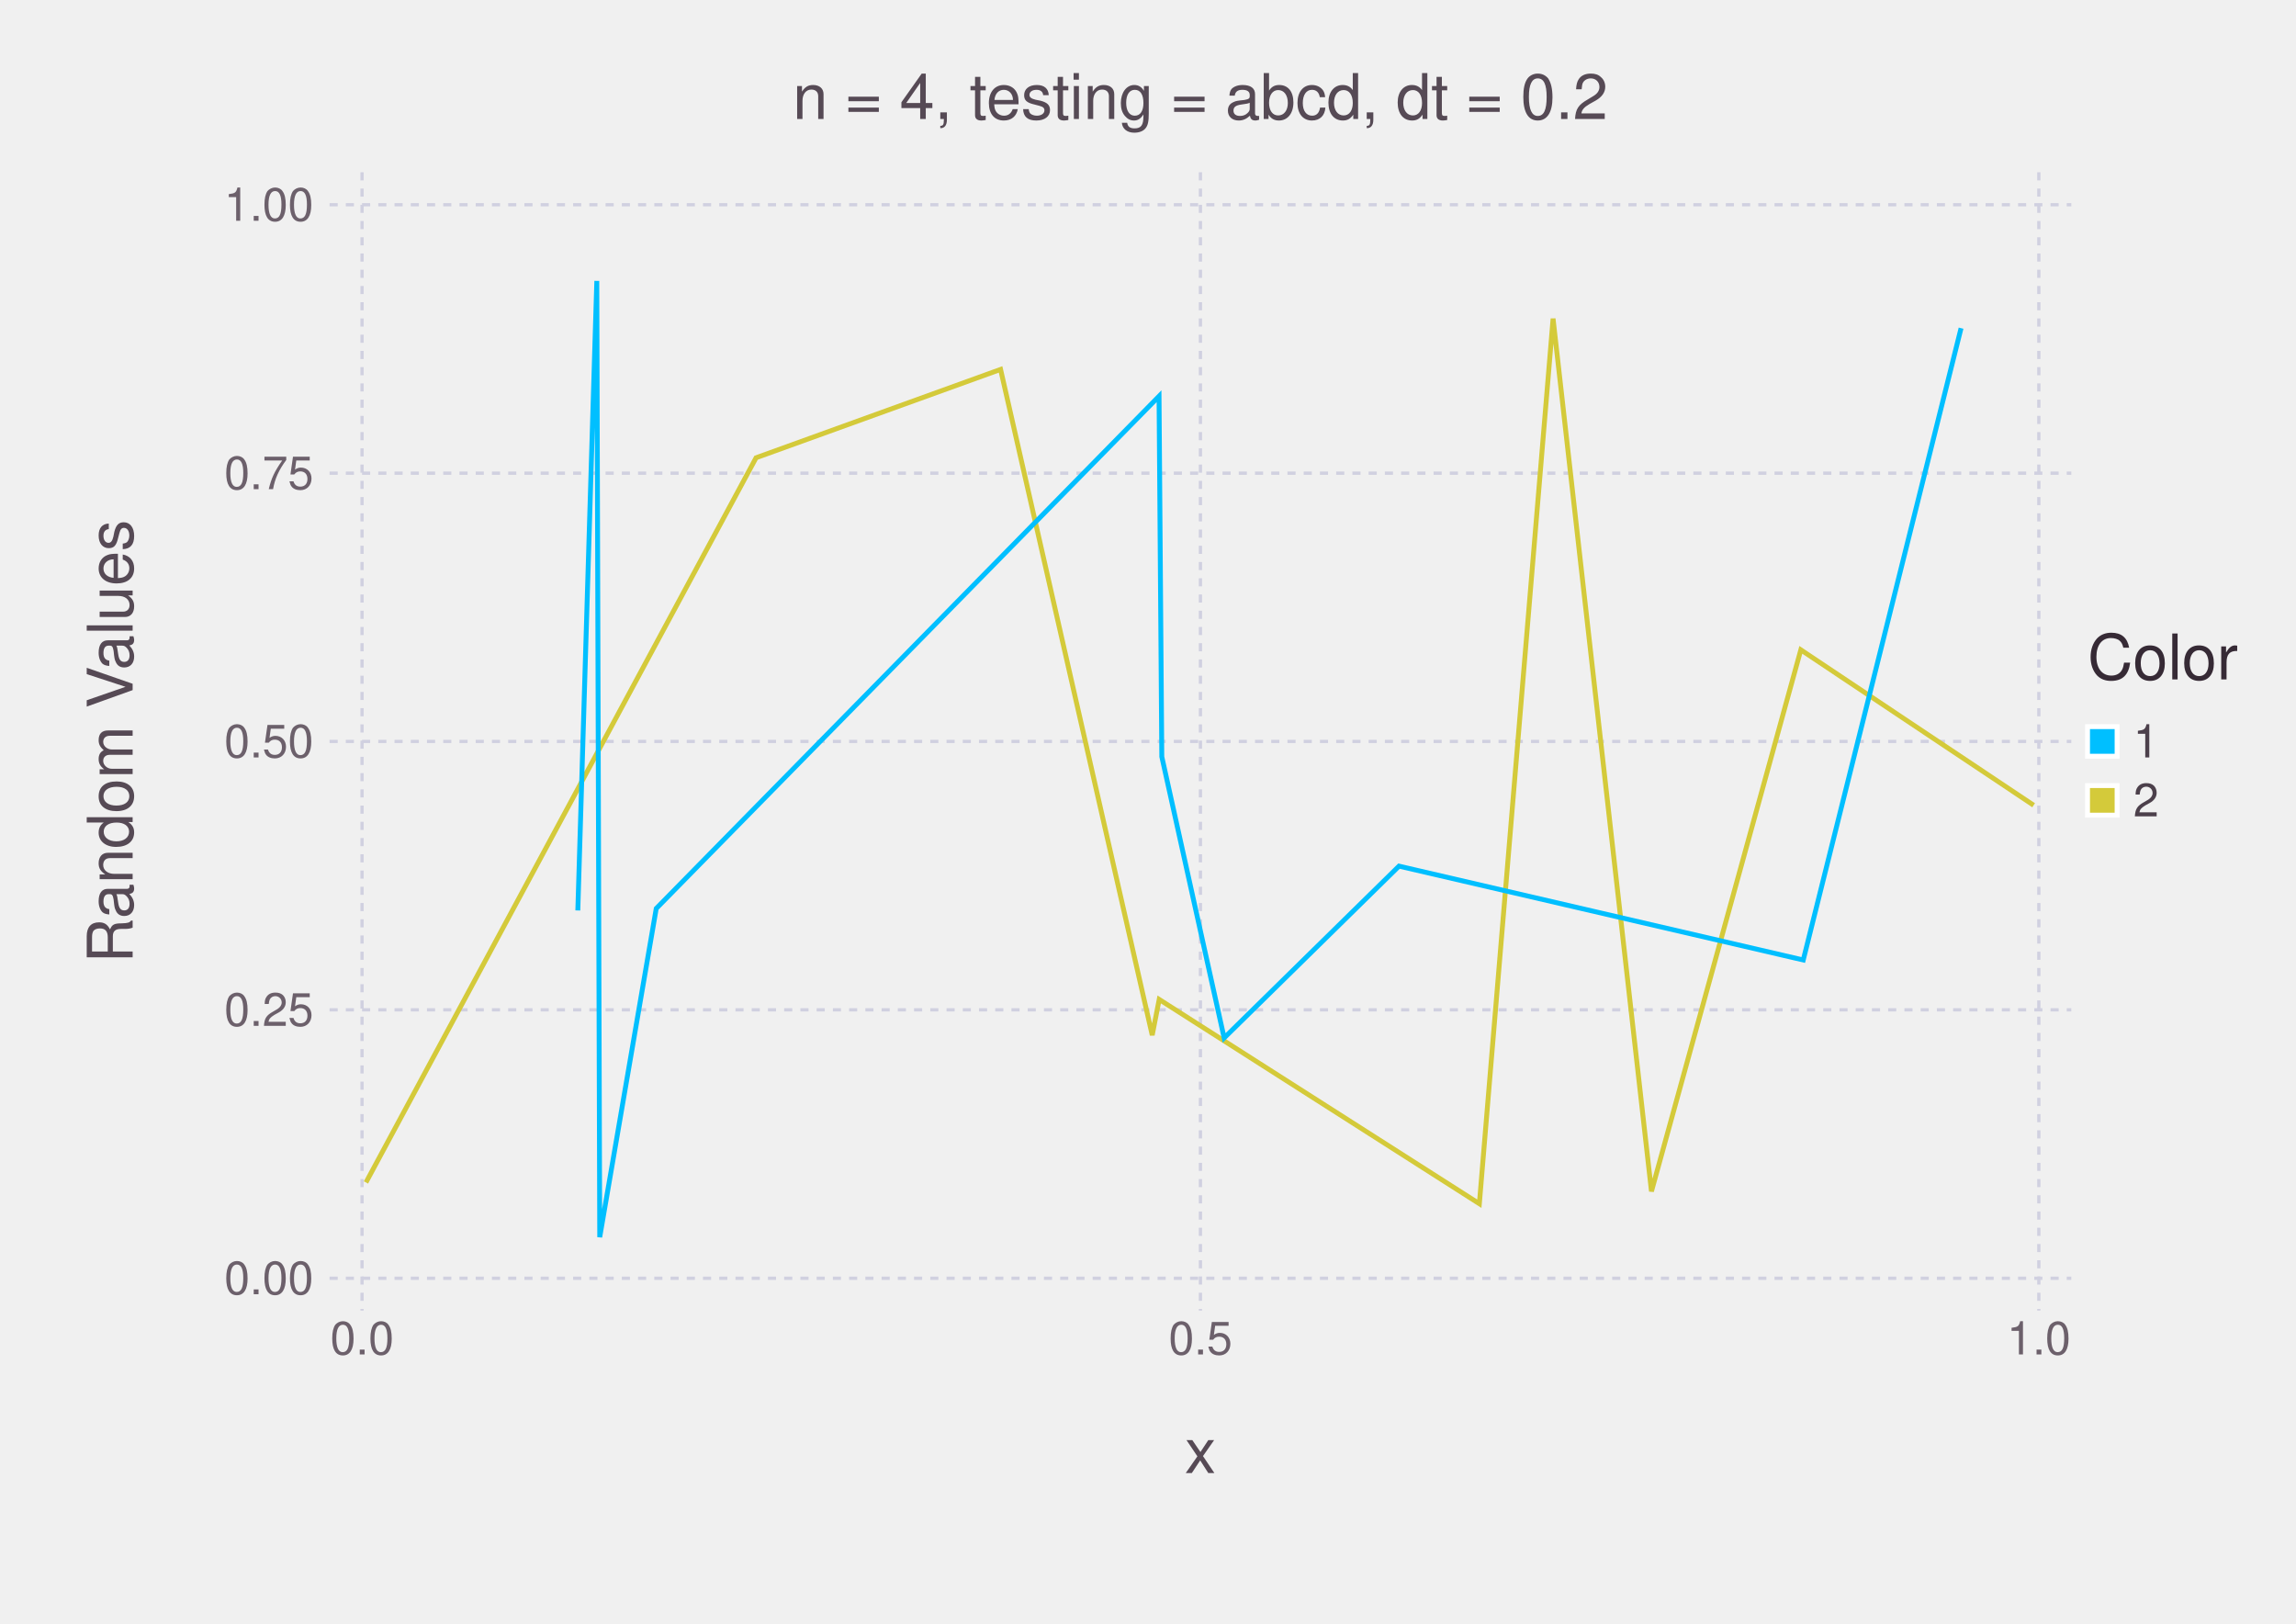
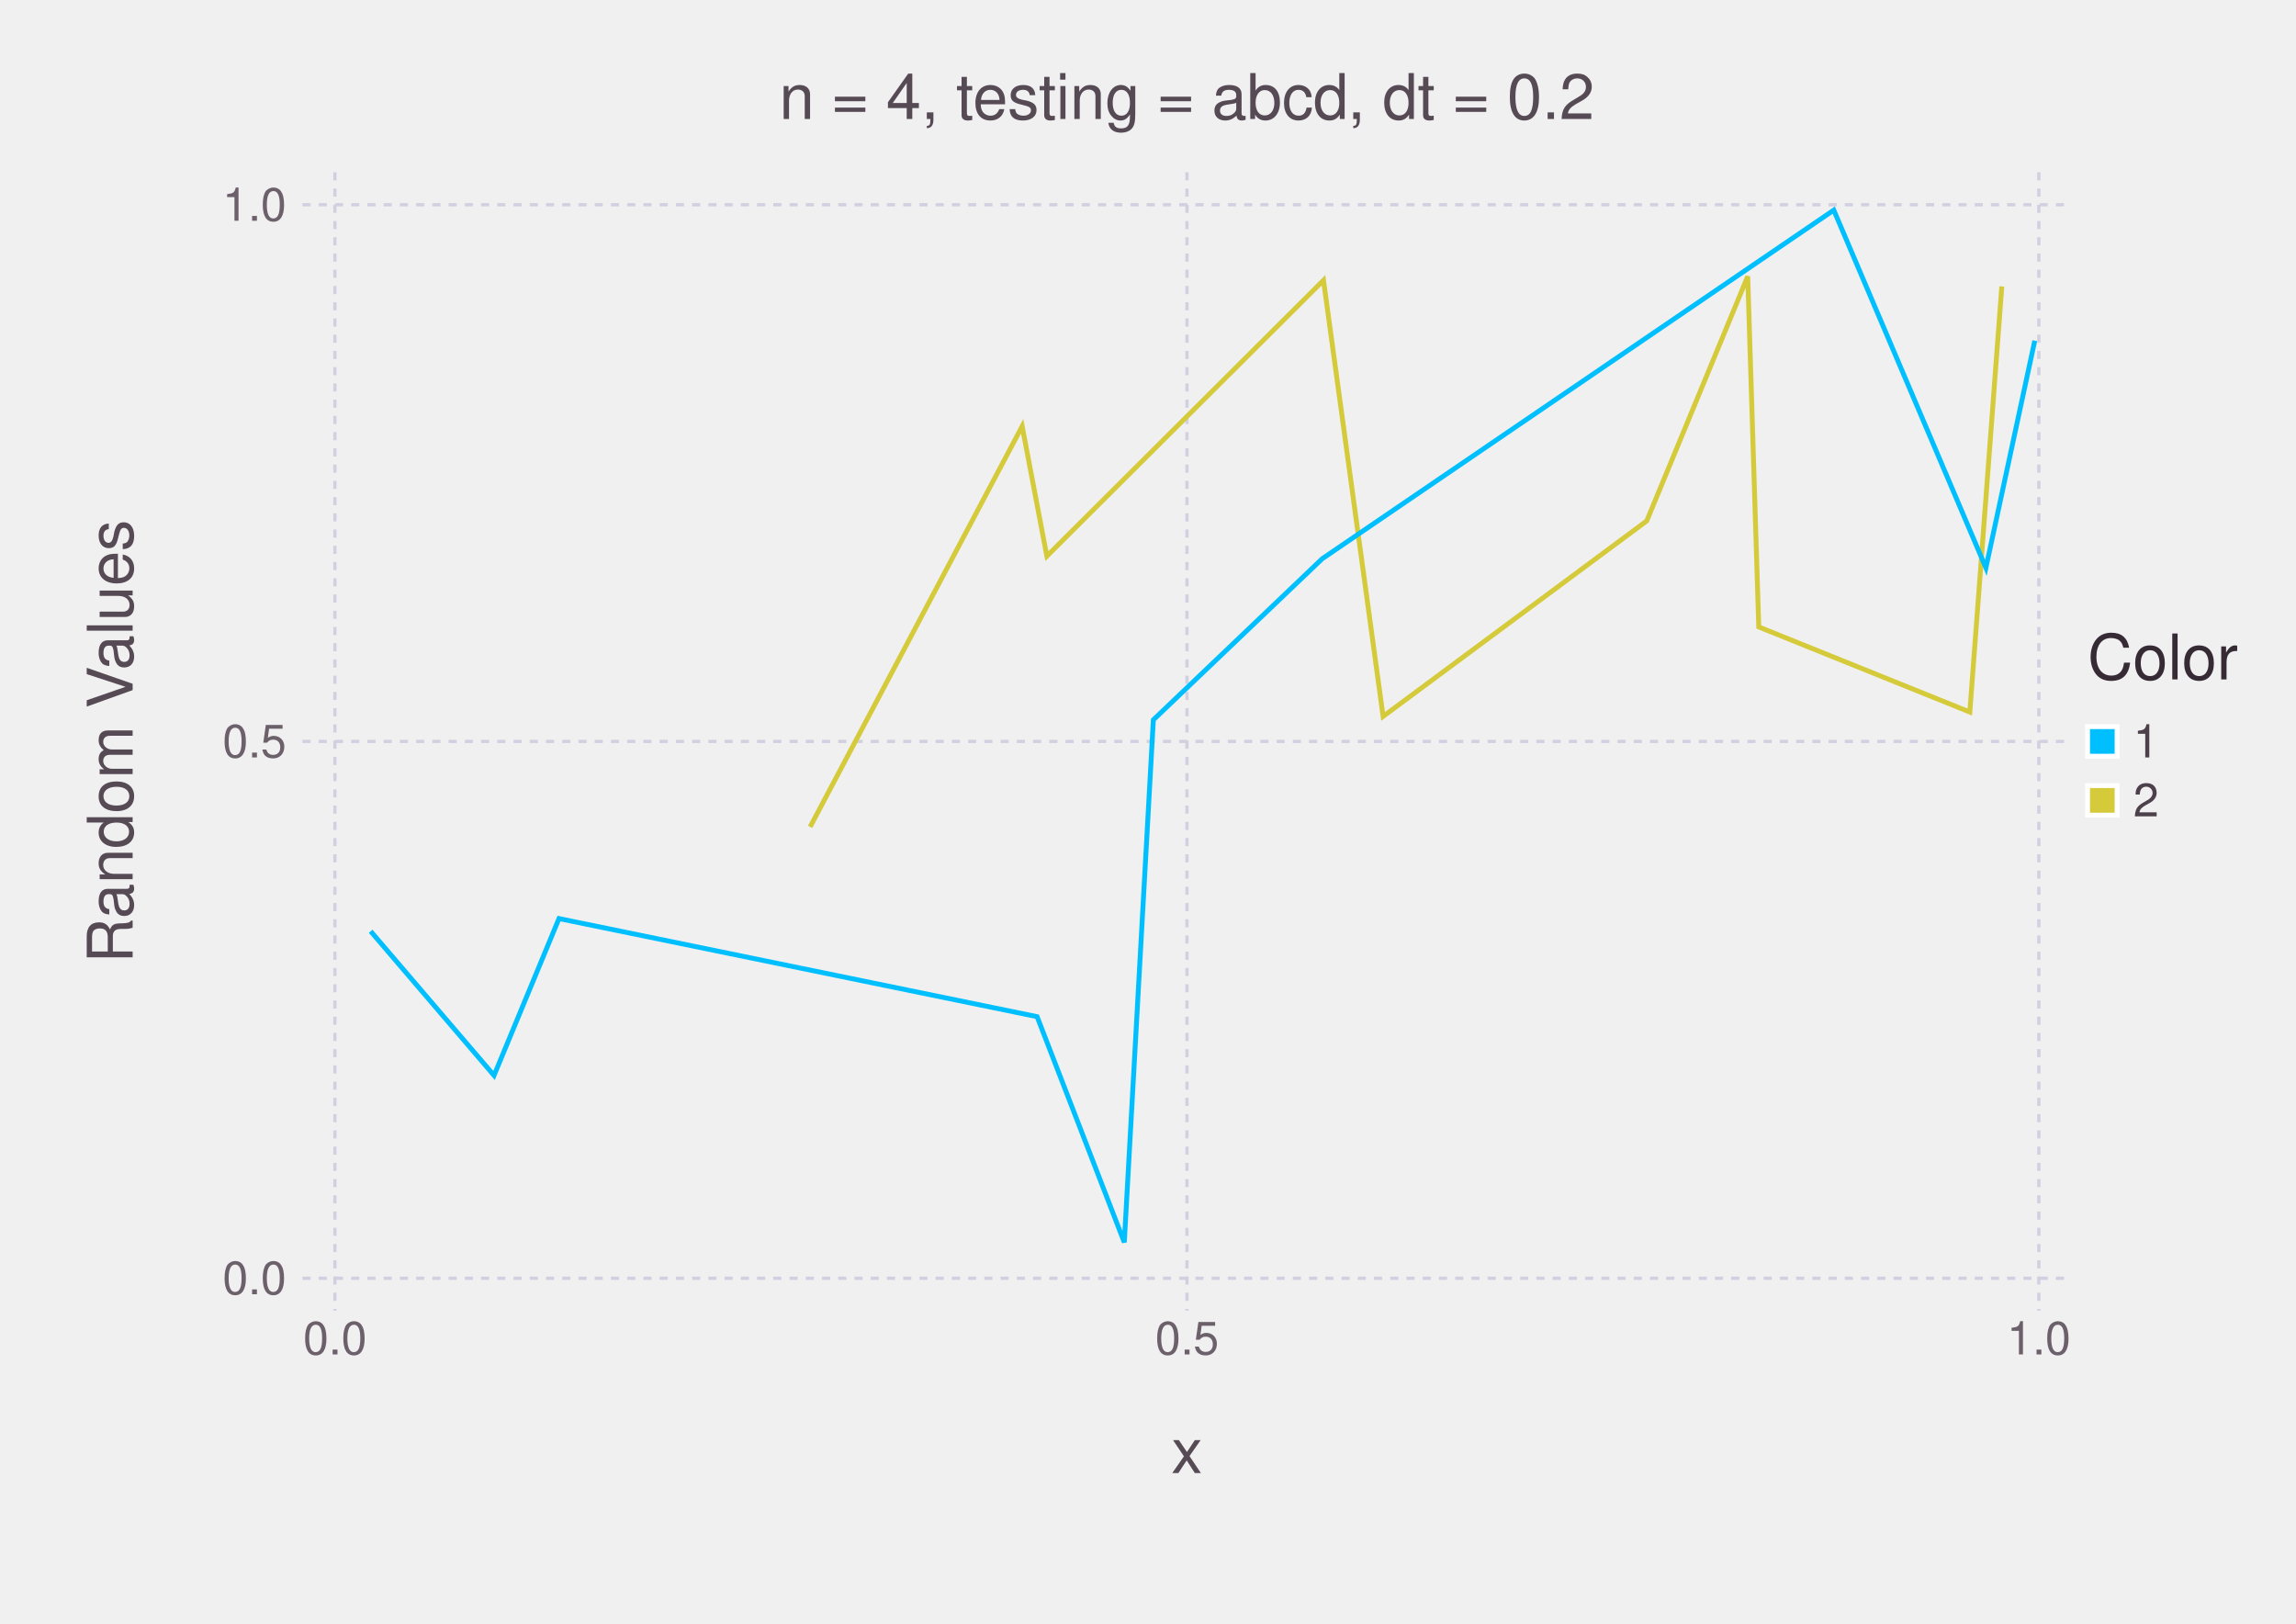
<svg xmlns="http://www.w3.org/2000/svg" version="1.2" width="141.42mm" height="100mm" viewBox="0 0 141.42 100" stroke="none" fill="#000000" stroke-width="0.3" font-size="3.88">
  <defs>
    <marker id="arrow" markerWidth="15" markerHeight="7" refX="5" refY="3.5" orient="auto" markerUnits="strokeWidth">
      <path d="M0,0 L15,3.5 L0,7 z" stroke="context-stroke" fill="context-stroke" />
    </marker>
  </defs>
  <g class="plotroot xscalable yscalable" id="img-3f17efdc-1">
    <g font-size="3.88" font-family="'PT Sans','Helvetica Neue','Helvetica',sans-serif" fill="#564A55" stroke="#000000" stroke-opacity="0.000" id="img-3f17efdc-2">
-       <g transform="translate(73.94,88.39)">
+       <g transform="translate(73.11,88.39)">
        <g class="primitive">
          <text text-anchor="middle" dy="0.6em">x</text>
        </g>
      </g>
    </g>
    <g class="guide xlabels" font-size="2.82" font-family="'PT Sans Caption','Helvetica Neue','Helvetica',sans-serif" fill="#6C606B" id="img-3f17efdc-3">
-       <g transform="translate(22.3,81.72)">
+       <g transform="translate(20.63,81.72)">
        <g class="primitive">
          <text text-anchor="middle" dy="0.6em">0.0</text>
        </g>
      </g>
-       <g transform="translate(73.94,81.72)">
+       <g transform="translate(73.11,81.72)">
        <g class="primitive">
          <text text-anchor="middle" dy="0.6em">0.5</text>
        </g>
      </g>
      <g transform="translate(125.58,81.72)">
        <g class="primitive">
          <text text-anchor="middle" dy="0.6em">1.0</text>
        </g>
      </g>
    </g>
    <g class="guide colorkey" id="img-3f17efdc-4">
      <g fill="#4C404B" font-size="2.82" font-family="'PT Sans','Helvetica Neue','Helvetica',sans-serif" id="img-3f17efdc-5">
        <g transform="translate(131.4,45.66)" id="img-3f17efdc-6" class="color_1">
          <g class="primitive">
            <text dy="0.35em">1</text>
          </g>
        </g>
        <g transform="translate(131.4,49.29)" id="img-3f17efdc-7" class="color_2">
          <g class="primitive">
            <text dy="0.35em">2</text>
          </g>
        </g>
      </g>
      <g fill-opacity="1" id="img-3f17efdc-8">
        <g transform="translate(129.49,45.66)" id="img-3f17efdc-9" stroke="#FFFFFF" class="color_1" fill="#00BFFF">
          <path d="M-0.91,-0.91 L0.91,-0.91 0.91,0.91 -0.91,0.91  z" class="primitive" />
        </g>
        <g transform="translate(129.49,49.29)" id="img-3f17efdc-10" stroke="#FFFFFF" class="color_2" fill="#D4CA3A">
          <path d="M-0.91,-0.91 L0.91,-0.91 0.91,0.91 -0.91,0.91  z" class="primitive" />
        </g>
      </g>
      <g fill="#362A35" font-size="3.88" font-family="'PT Sans','Helvetica Neue','Helvetica',sans-serif" stroke="#000000" stroke-opacity="0.000" id="img-3f17efdc-11">
        <g transform="translate(128.58,41.84)" id="img-3f17efdc-12">
          <g class="primitive">
            <text dy="-0em">Color</text>
          </g>
        </g>
      </g>
    </g>
    <g clip-path="url(#img-3f17efdc-13)">
      <g id="img-3f17efdc-14">
        <g pointer-events="visible" stroke-width="0.3" fill="#000000" fill-opacity="0.000" stroke="#000000" stroke-opacity="0.000" class="guide background" id="img-3f17efdc-15">
-           <g transform="translate(73.94,45.66)" id="img-3f17efdc-16">
-             <path d="M-53.64,-35.05 L53.64,-35.05 53.64,35.05 -53.64,35.05  z" class="primitive" />
+           <g transform="translate(73.11,45.66)" id="img-3f17efdc-16">
+             <path d="M-54.48,-35.05 L54.48,-35.05 54.48,35.05 -54.48,35.05  z" class="primitive" />
          </g>
        </g>
        <g class="guide ygridlines xfixed" stroke-dasharray="0.5,0.5" stroke-width="0.2" stroke="#D0D0E0" id="img-3f17efdc-17">
-           <g transform="translate(73.94,78.72)" id="img-3f17efdc-18">
-             <path fill="none" d="M-53.64,0 L53.64,0 " class="primitive" />
+           <g transform="translate(73.11,78.72)" id="img-3f17efdc-18">
+             <path fill="none" d="M-54.48,0 L54.48,0 " class="primitive" />
          </g>
-           <g transform="translate(73.94,62.19)" id="img-3f17efdc-19">
-             <path fill="none" d="M-53.64,0 L53.64,0 " class="primitive" />
+           <g transform="translate(73.11,45.66)" id="img-3f17efdc-19">
+             <path fill="none" d="M-54.48,0 L54.48,0 " class="primitive" />
          </g>
-           <g transform="translate(73.94,45.66)" id="img-3f17efdc-20">
-             <path fill="none" d="M-53.64,0 L53.64,0 " class="primitive" />
-           </g>
-           <g transform="translate(73.94,29.14)" id="img-3f17efdc-21">
-             <path fill="none" d="M-53.64,0 L53.64,0 " class="primitive" />
-           </g>
-           <g transform="translate(73.94,12.61)" id="img-3f17efdc-22">
-             <path fill="none" d="M-53.64,0 L53.64,0 " class="primitive" />
+           <g transform="translate(73.11,12.61)" id="img-3f17efdc-20">
+             <path fill="none" d="M-54.48,0 L54.48,0 " class="primitive" />
          </g>
        </g>
-         <g class="guide xgridlines yfixed" stroke-dasharray="0.5,0.5" stroke-width="0.2" stroke="#D0D0E0" id="img-3f17efdc-23">
-           <g transform="translate(22.3,45.66)" id="img-3f17efdc-24">
+         <g class="guide xgridlines yfixed" stroke-dasharray="0.5,0.5" stroke-width="0.2" stroke="#D0D0E0" id="img-3f17efdc-21">
+           <g transform="translate(20.63,45.66)" id="img-3f17efdc-22">
            <path fill="none" d="M0,-35.05 L0,35.05 " class="primitive" />
          </g>
-           <g transform="translate(73.94,45.66)" id="img-3f17efdc-25">
+           <g transform="translate(73.11,45.66)" id="img-3f17efdc-23">
            <path fill="none" d="M0,-35.05 L0,35.05 " class="primitive" />
          </g>
-           <g transform="translate(125.58,45.66)" id="img-3f17efdc-26">
+           <g transform="translate(125.58,45.66)" id="img-3f17efdc-24">
            <path fill="none" d="M0,-35.05 L0,35.05 " class="primitive" />
          </g>
        </g>
-         <g class="plotpanel" id="img-3f17efdc-27">
-           <g stroke-width="0.3" fill="#000000" fill-opacity="0.000" class="geometry" id="img-3f17efdc-28">
-             <g class="color_2" stroke-dasharray="none" stroke="#D4CA3A" id="img-3f17efdc-29">
-               <g transform="translate(79.78,50.58)" id="img-3f17efdc-30">
-                 <path fill="none" d="M-57.24,22.24 L-33.21,-22.39 -18.15,-27.83 -8.81,13.17 -8.38,10.97 11.34,23.55 15.88,-30.96 21.94,22.79 31.14,-10.56 45.48,-0.99 " class="primitive" />
+         <g class="plotpanel" id="img-3f17efdc-25">
+           <g stroke-width="0.3" fill="#000000" fill-opacity="0.000" class="geometry" id="img-3f17efdc-26">
+             <g class="color_2" stroke-dasharray="none" stroke="#D4CA3A" id="img-3f17efdc-27">
+               <g transform="translate(90.61,32.2)" id="img-3f17efdc-28">
+                 <path fill="none" d="M-40.71,18.72 L-27.65,-5.95 -26.13,2.05 -9.09,-14.94 -5.42,11.92 10.82,-0.12 17.04,-15.18 17.72,6.41 30.72,11.65 32.69,-14.56 " class="primitive" />
              </g>
            </g>
          </g>
-           <g stroke-width="0.3" fill="#000000" fill-opacity="0.000" class="geometry" id="img-3f17efdc-31">
-             <g class="color_1" stroke-dasharray="none" stroke="#00BFFF" id="img-3f17efdc-32">
-               <g transform="translate(68.61,47.31)" id="img-3f17efdc-33">
-                 <path fill="none" d="M-33.02,8.76 L-31.85,-30.01 -31.67,28.88 -28.19,8.64 2.78,-22.91 2.95,-0.71 6.79,16.61 17.56,6.03 42.46,11.81 52.18,-27.1 " class="primitive" />
+           <g stroke-width="0.3" fill="#000000" fill-opacity="0.000" class="geometry" id="img-3f17efdc-29">
+             <g class="color_1" stroke-dasharray="none" stroke="#00BFFF" id="img-3f17efdc-30">
+               <g transform="translate(73.39,46.69)" id="img-3f17efdc-31">
+                 <path fill="none" d="M-50.56,10.66 L-42.96,19.54 -38.96,9.88 -9.51,15.92 -4.14,29.82 -2.35,-2.36 8.05,-12.28 39.56,-33.75 48.93,-11.72 51.94,-25.71 " class="primitive" />
              </g>
            </g>
          </g>
        </g>
      </g>
    </g>
-     <g class="guide ylabels" font-size="2.82" font-family="'PT Sans Caption','Helvetica Neue','Helvetica',sans-serif" fill="#6C606B" id="img-3f17efdc-34">
-       <g transform="translate(19.3,78.72)" id="img-3f17efdc-35">
+     <g class="guide ylabels" font-size="2.82" font-family="'PT Sans Caption','Helvetica Neue','Helvetica',sans-serif" fill="#6C606B" id="img-3f17efdc-32">
+       <g transform="translate(17.63,78.72)" id="img-3f17efdc-33">
        <g class="primitive">
-           <text text-anchor="end" dy="0.35em">0.00</text>
+           <text text-anchor="end" dy="0.35em">0.0</text>
        </g>
      </g>
-       <g transform="translate(19.3,62.19)" id="img-3f17efdc-36">
+       <g transform="translate(17.63,45.66)" id="img-3f17efdc-34">
        <g class="primitive">
-           <text text-anchor="end" dy="0.35em">0.25</text>
+           <text text-anchor="end" dy="0.35em">0.5</text>
        </g>
      </g>
-       <g transform="translate(19.3,45.66)" id="img-3f17efdc-37">
+       <g transform="translate(17.63,12.61)" id="img-3f17efdc-35">
        <g class="primitive">
-           <text text-anchor="end" dy="0.35em">0.50</text>
-         </g>
-       </g>
-       <g transform="translate(19.3,29.14)" id="img-3f17efdc-38">
-         <g class="primitive">
-           <text text-anchor="end" dy="0.35em">0.75</text>
-         </g>
-       </g>
-       <g transform="translate(19.3,12.61)" id="img-3f17efdc-39">
-         <g class="primitive">
-           <text text-anchor="end" dy="0.35em">1.00</text>
+           <text text-anchor="end" dy="0.35em">1.0</text>
        </g>
      </g>
    </g>
-     <g font-size="3.88" font-family="'PT Sans','Helvetica Neue','Helvetica',sans-serif" fill="#564A55" stroke="#000000" stroke-opacity="0.000" id="img-3f17efdc-40">
-       <g transform="translate(8.81,43.66)" id="img-3f17efdc-41">
+     <g font-size="3.88" font-family="'PT Sans','Helvetica Neue','Helvetica',sans-serif" fill="#564A55" stroke="#000000" stroke-opacity="0.000" id="img-3f17efdc-36">
+       <g transform="translate(8.81,43.66)" id="img-3f17efdc-37">
        <g class="primitive">
          <text text-anchor="middle" dy="0.35em" transform="rotate(-90,0, 2)">Random Values</text>
        </g>
      </g>
    </g>
-     <g font-size="3.88" font-family="'PT Sans','Helvetica Neue','Helvetica',sans-serif" fill="#564A55" stroke="#000000" stroke-opacity="0.000" id="img-3f17efdc-42">
-       <g transform="translate(73.94,5)" id="img-3f17efdc-43">
+     <g font-size="3.88" font-family="'PT Sans','Helvetica Neue','Helvetica',sans-serif" fill="#564A55" stroke="#000000" stroke-opacity="0.000" id="img-3f17efdc-38">
+       <g transform="translate(73.11,5)" id="img-3f17efdc-39">
        <g class="primitive">
          <text text-anchor="middle" dy="0.6em">n = 4, testing = abcd, dt = 0.2</text>
        </g>
      </g>
    </g>
  </g>
  <defs>
    <clipPath id="img-3f17efdc-13">
-       <path d="M20.3,10.61 L127.58,10.61 127.58,80.72 20.3,80.72 " />
+       <path d="M18.63,10.61 L127.58,10.61 127.58,80.72 18.63,80.72 " />
    </clipPath>
  </defs>
</svg>
